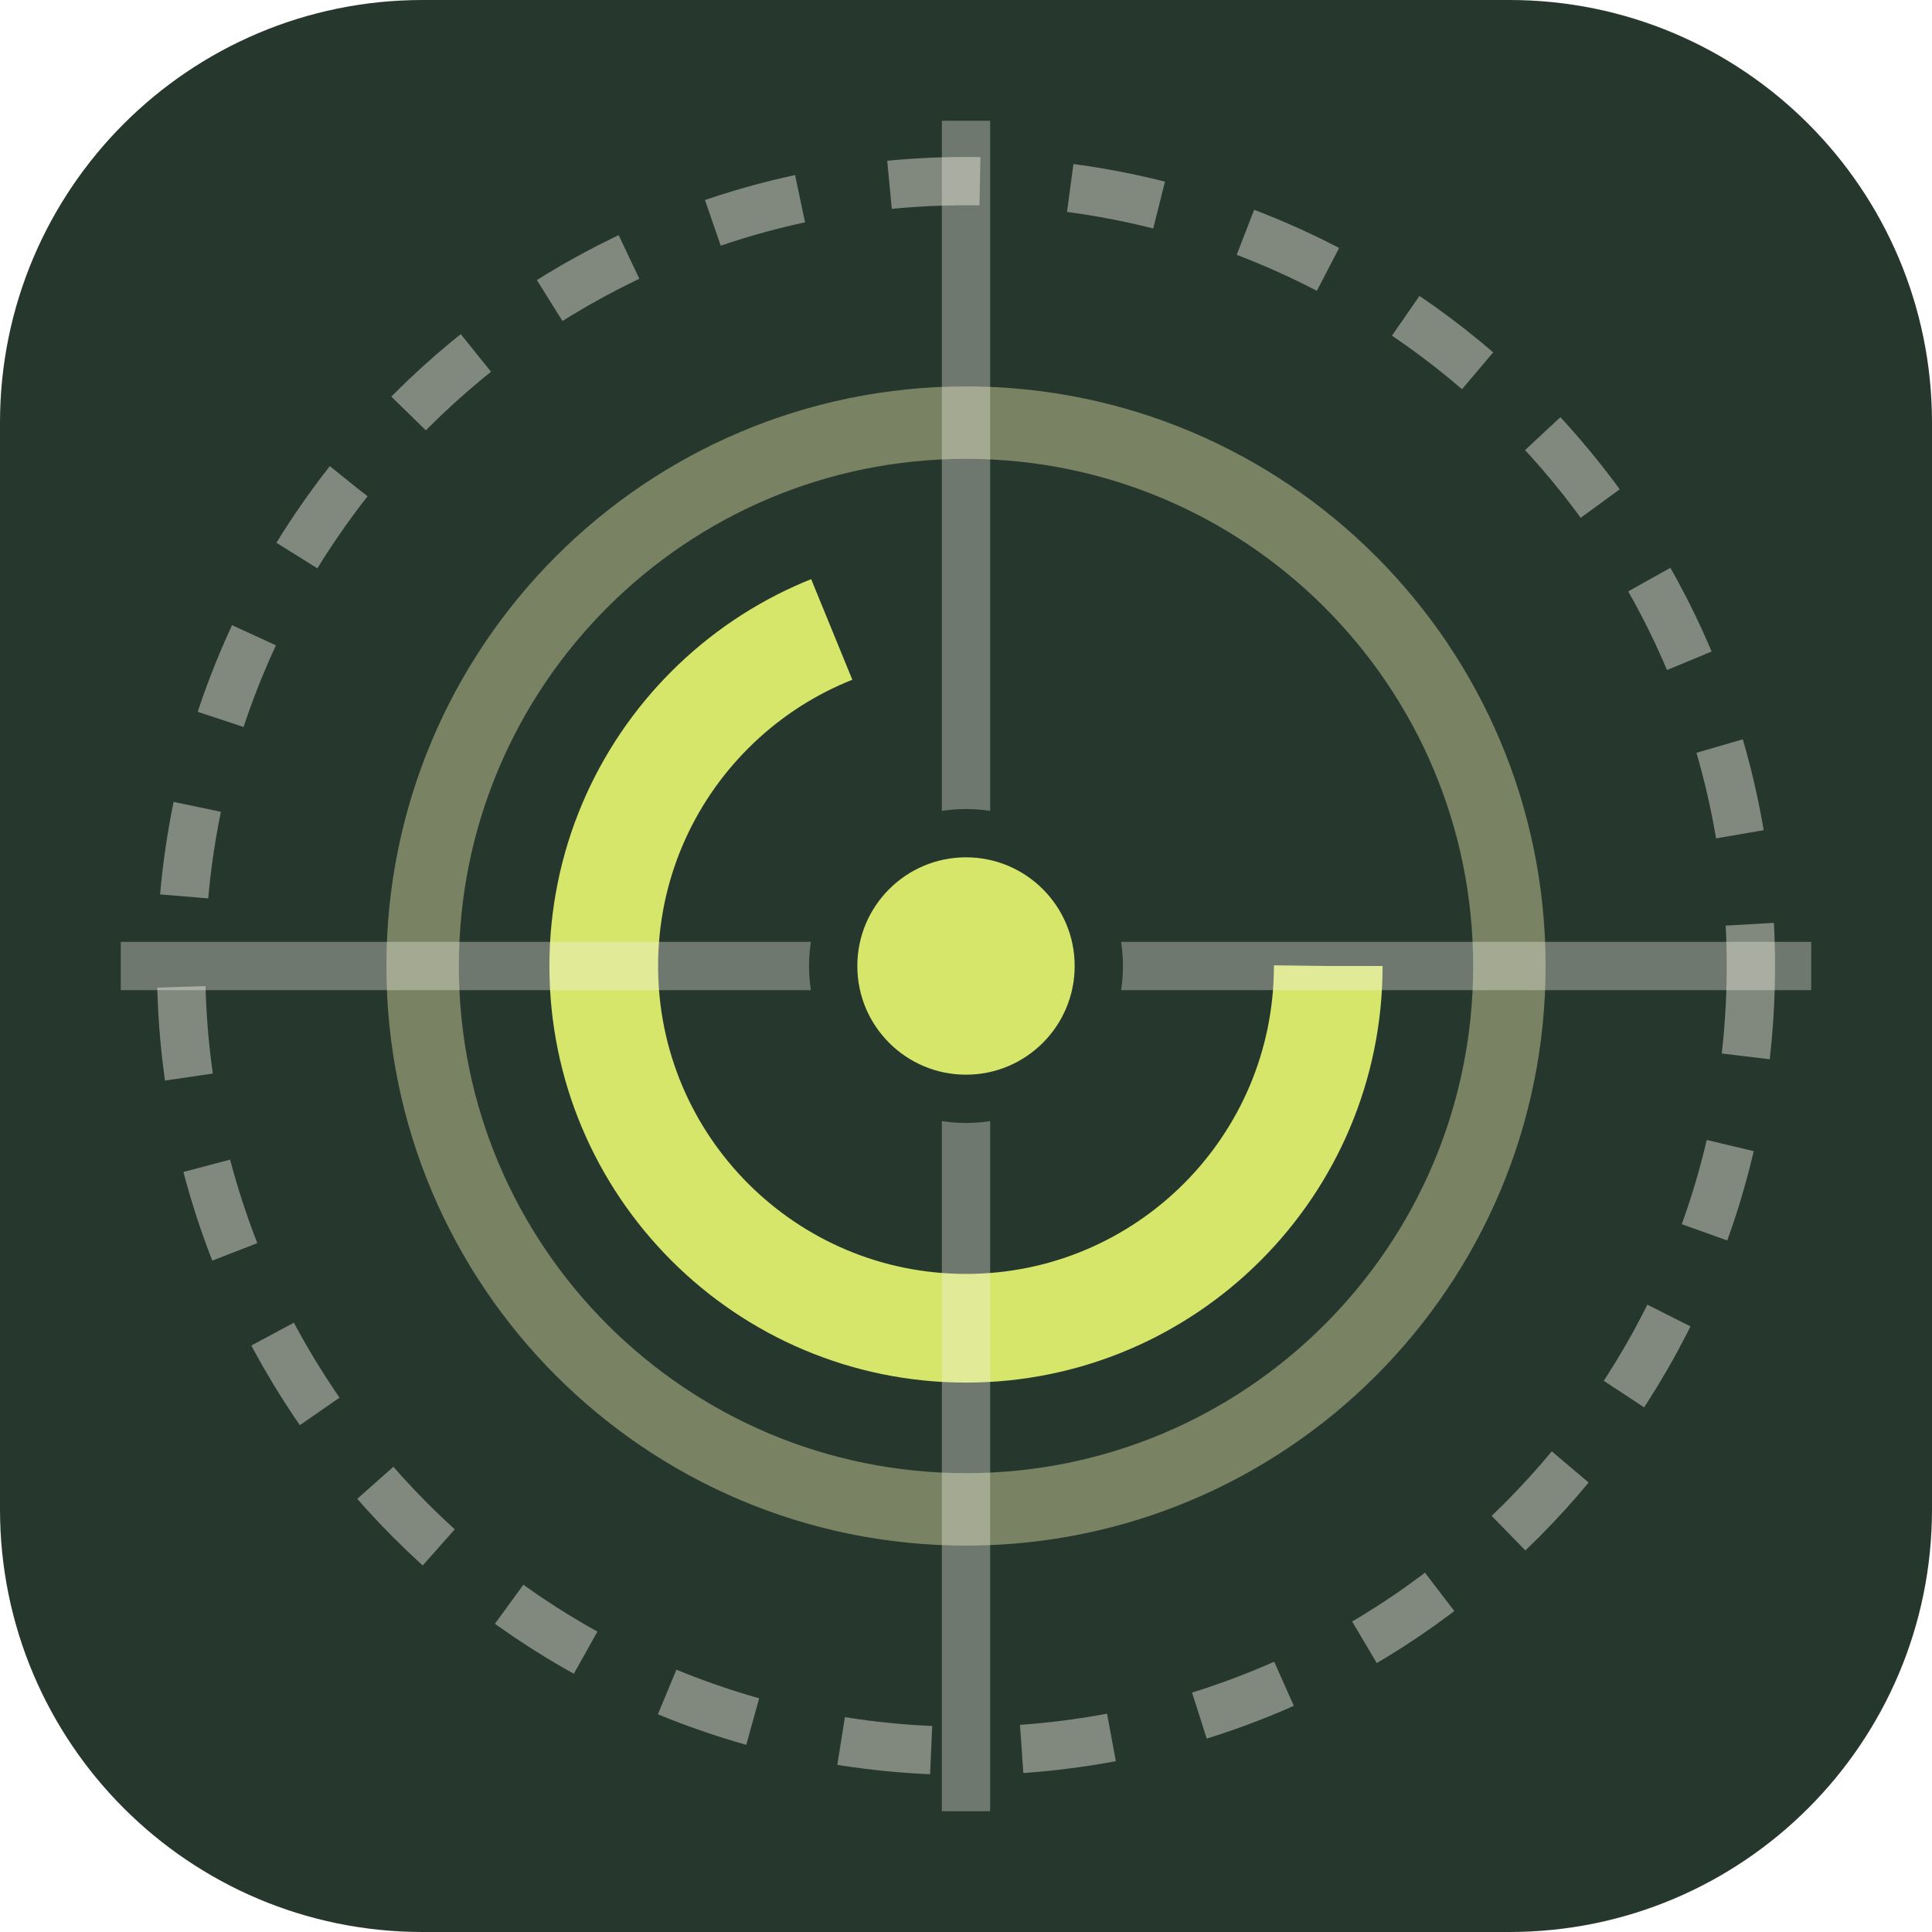
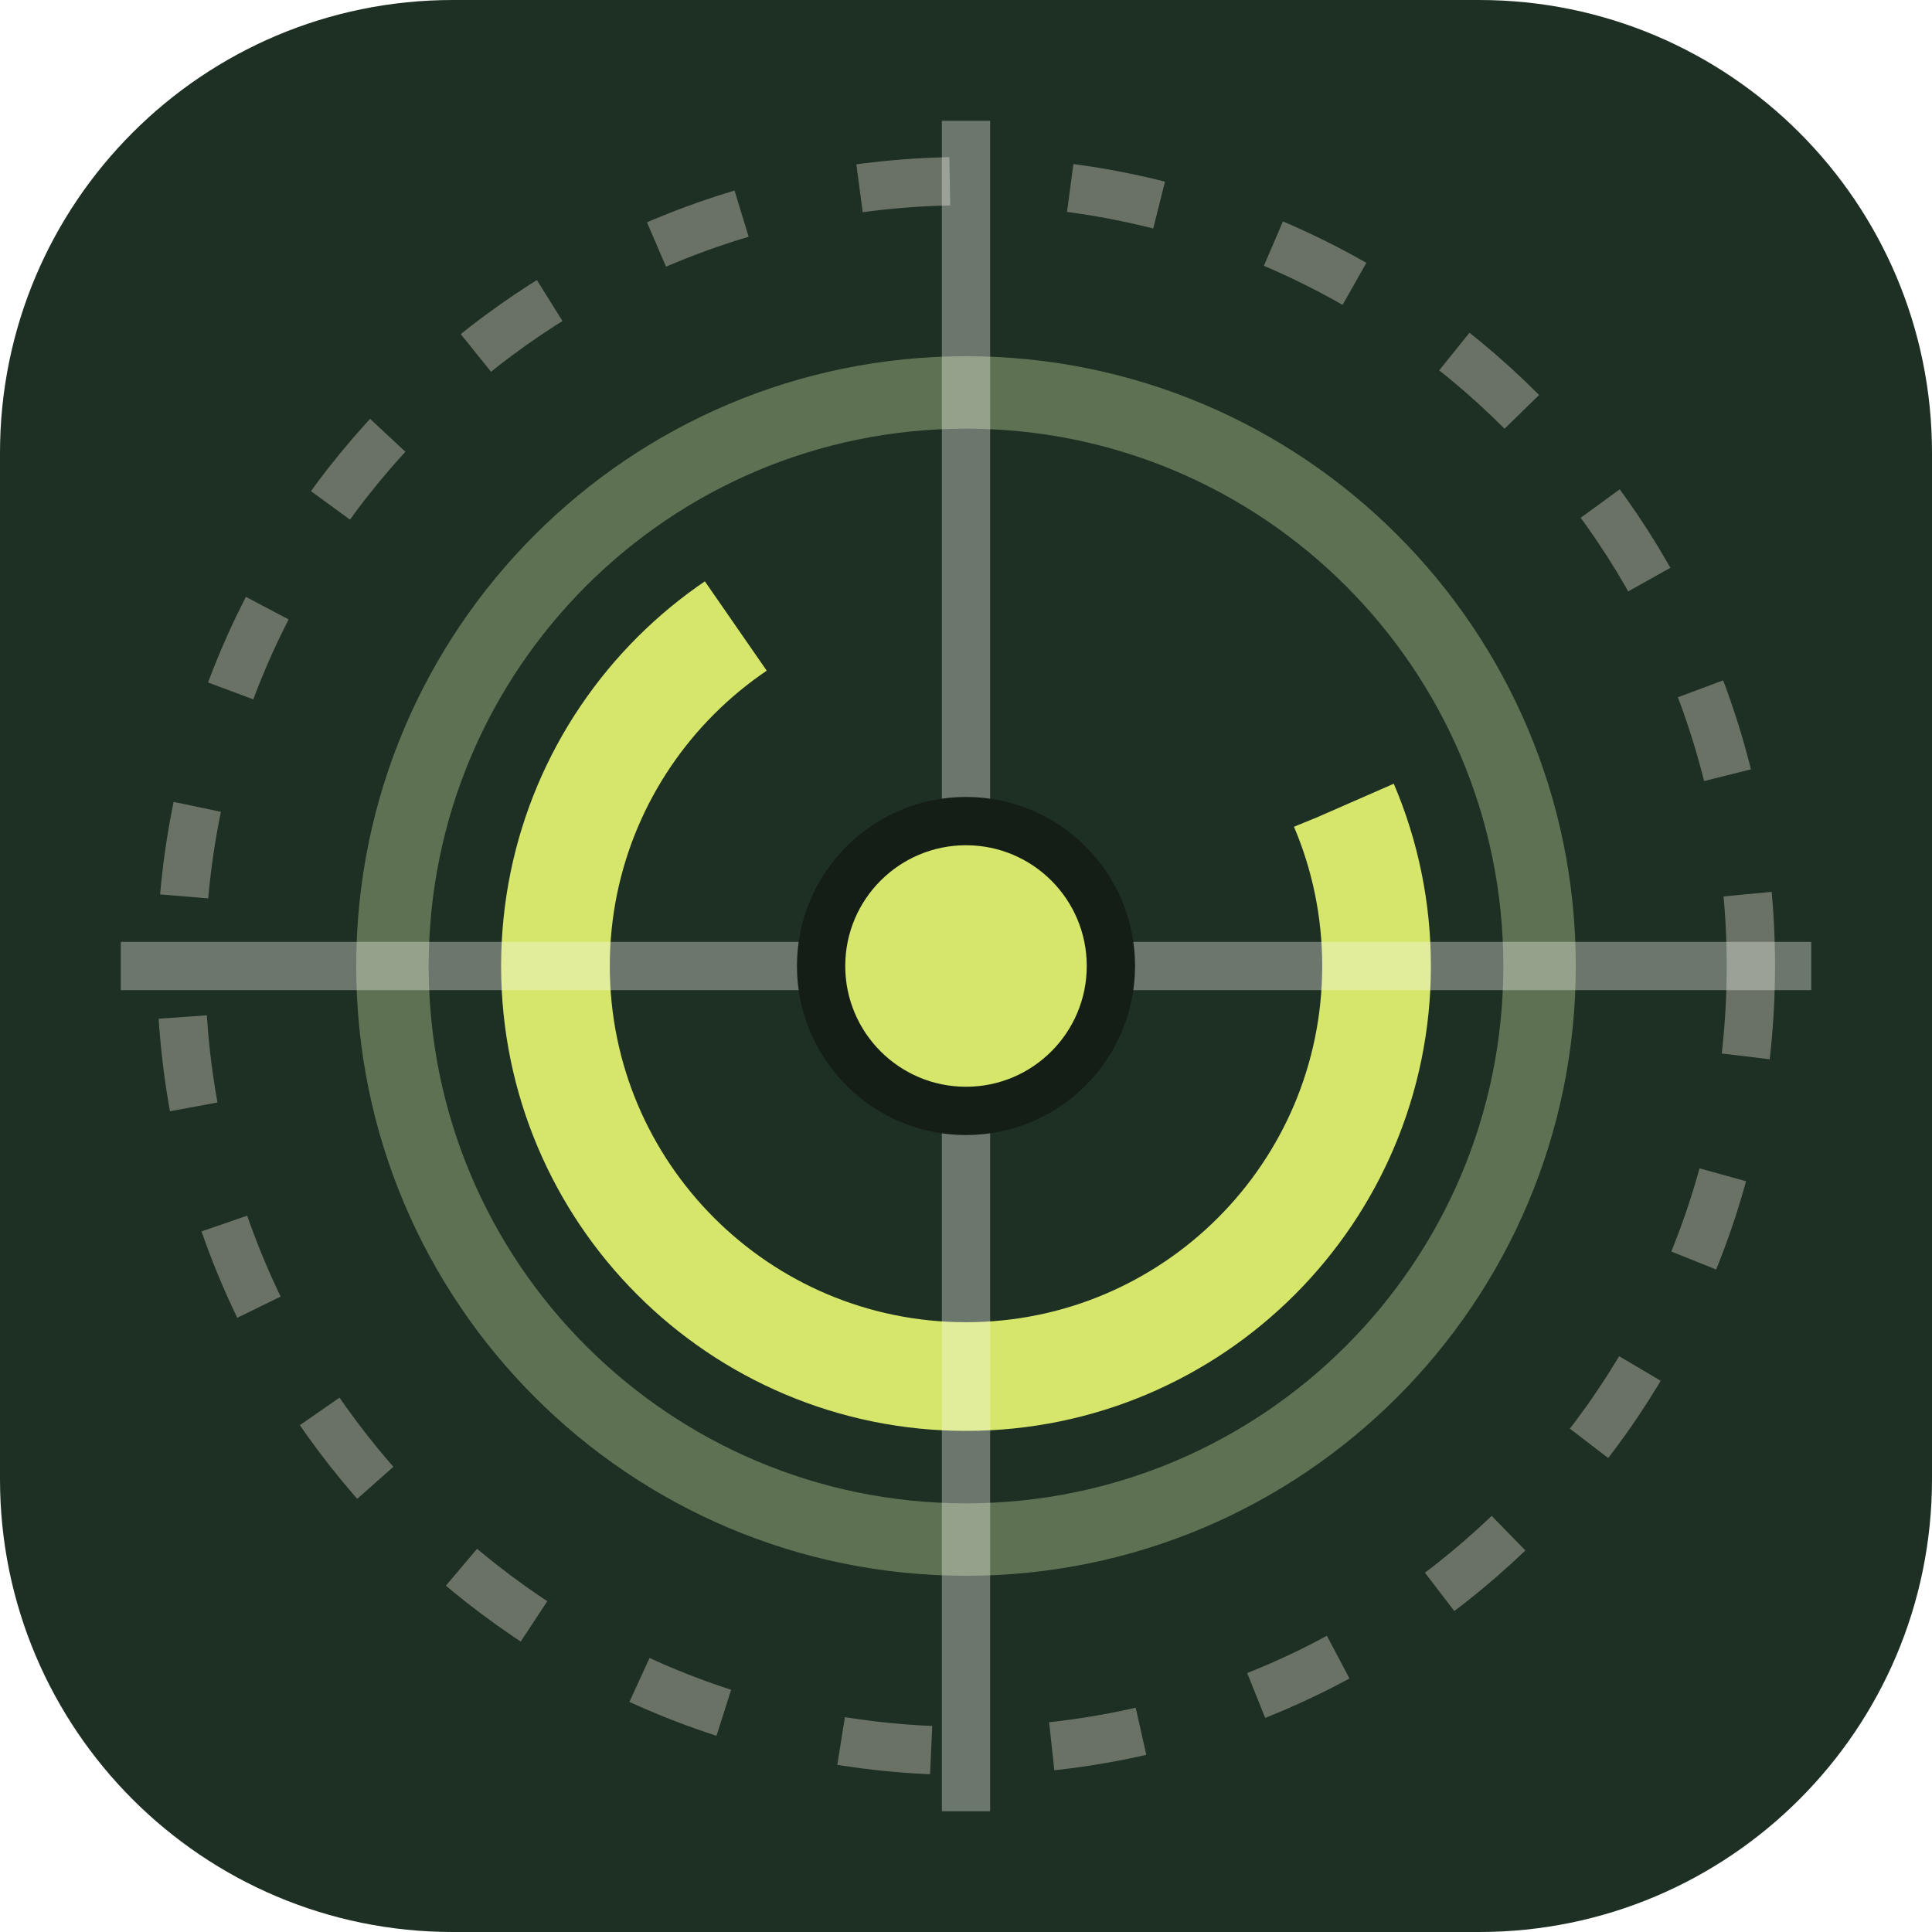
<svg xmlns="http://www.w3.org/2000/svg" viewBox="0 0 32 32" width="32" height="32">
-   <rect width="32" height="32" rx="7" fill="#26382D" />
-   <circle cx="16" cy="16" r="13" fill="none" stroke="#DCD9CE" stroke-width="0.8" stroke-dasharray="1.5 1.5" stroke-opacity="0.5" />
-   <circle cx="16" cy="16" r="9" fill="none" stroke="#798263" stroke-width="1.2" />
-   <circle cx="16" cy="16" r="6" fill="none" stroke="#D5E66B" stroke-width="1.8" stroke-dasharray="26 12" />
-   <line x1="16" y1="2" x2="16" y2="30" stroke="#F4F1E8" stroke-width="0.8" stroke-opacity="0.35" />
-   <line x1="2" y1="16" x2="30" y2="16" stroke="#F4F1E8" stroke-width="0.8" stroke-opacity="0.35" />
-   <circle cx="16" cy="16" r="2.2" fill="#D5E66B" stroke="#26382D" stroke-width="0.8" />
+   <rect width="32" height="32" rx="7.5" fill="#1E2F23" />
+   <circle cx="16" cy="16" r="13" fill="none" stroke="#DCD7C9" stroke-width="0.8" stroke-dasharray="1.5 2" stroke-opacity="0.4" />
+   <circle cx="16" cy="16" r="9.5" fill="none" stroke="#798E69" stroke-width="1.2" stroke-opacity="0.7" />
+   <circle cx="16" cy="16" r="6.8" fill="none" stroke="#D5E66B" stroke-width="1.8" stroke-dasharray="28 12" />
+   <line x1="16" y1="2" x2="16" y2="30" stroke="#FAF8F2" stroke-width="0.8" stroke-opacity="0.35" />
+   <line x1="2" y1="16" x2="30" y2="16" stroke="#FAF8F2" stroke-width="0.8" stroke-opacity="0.35" />
+   <circle cx="16" cy="16" r="2.4" fill="#D5E66B" stroke="#141E17" stroke-width="0.8" />
</svg>
